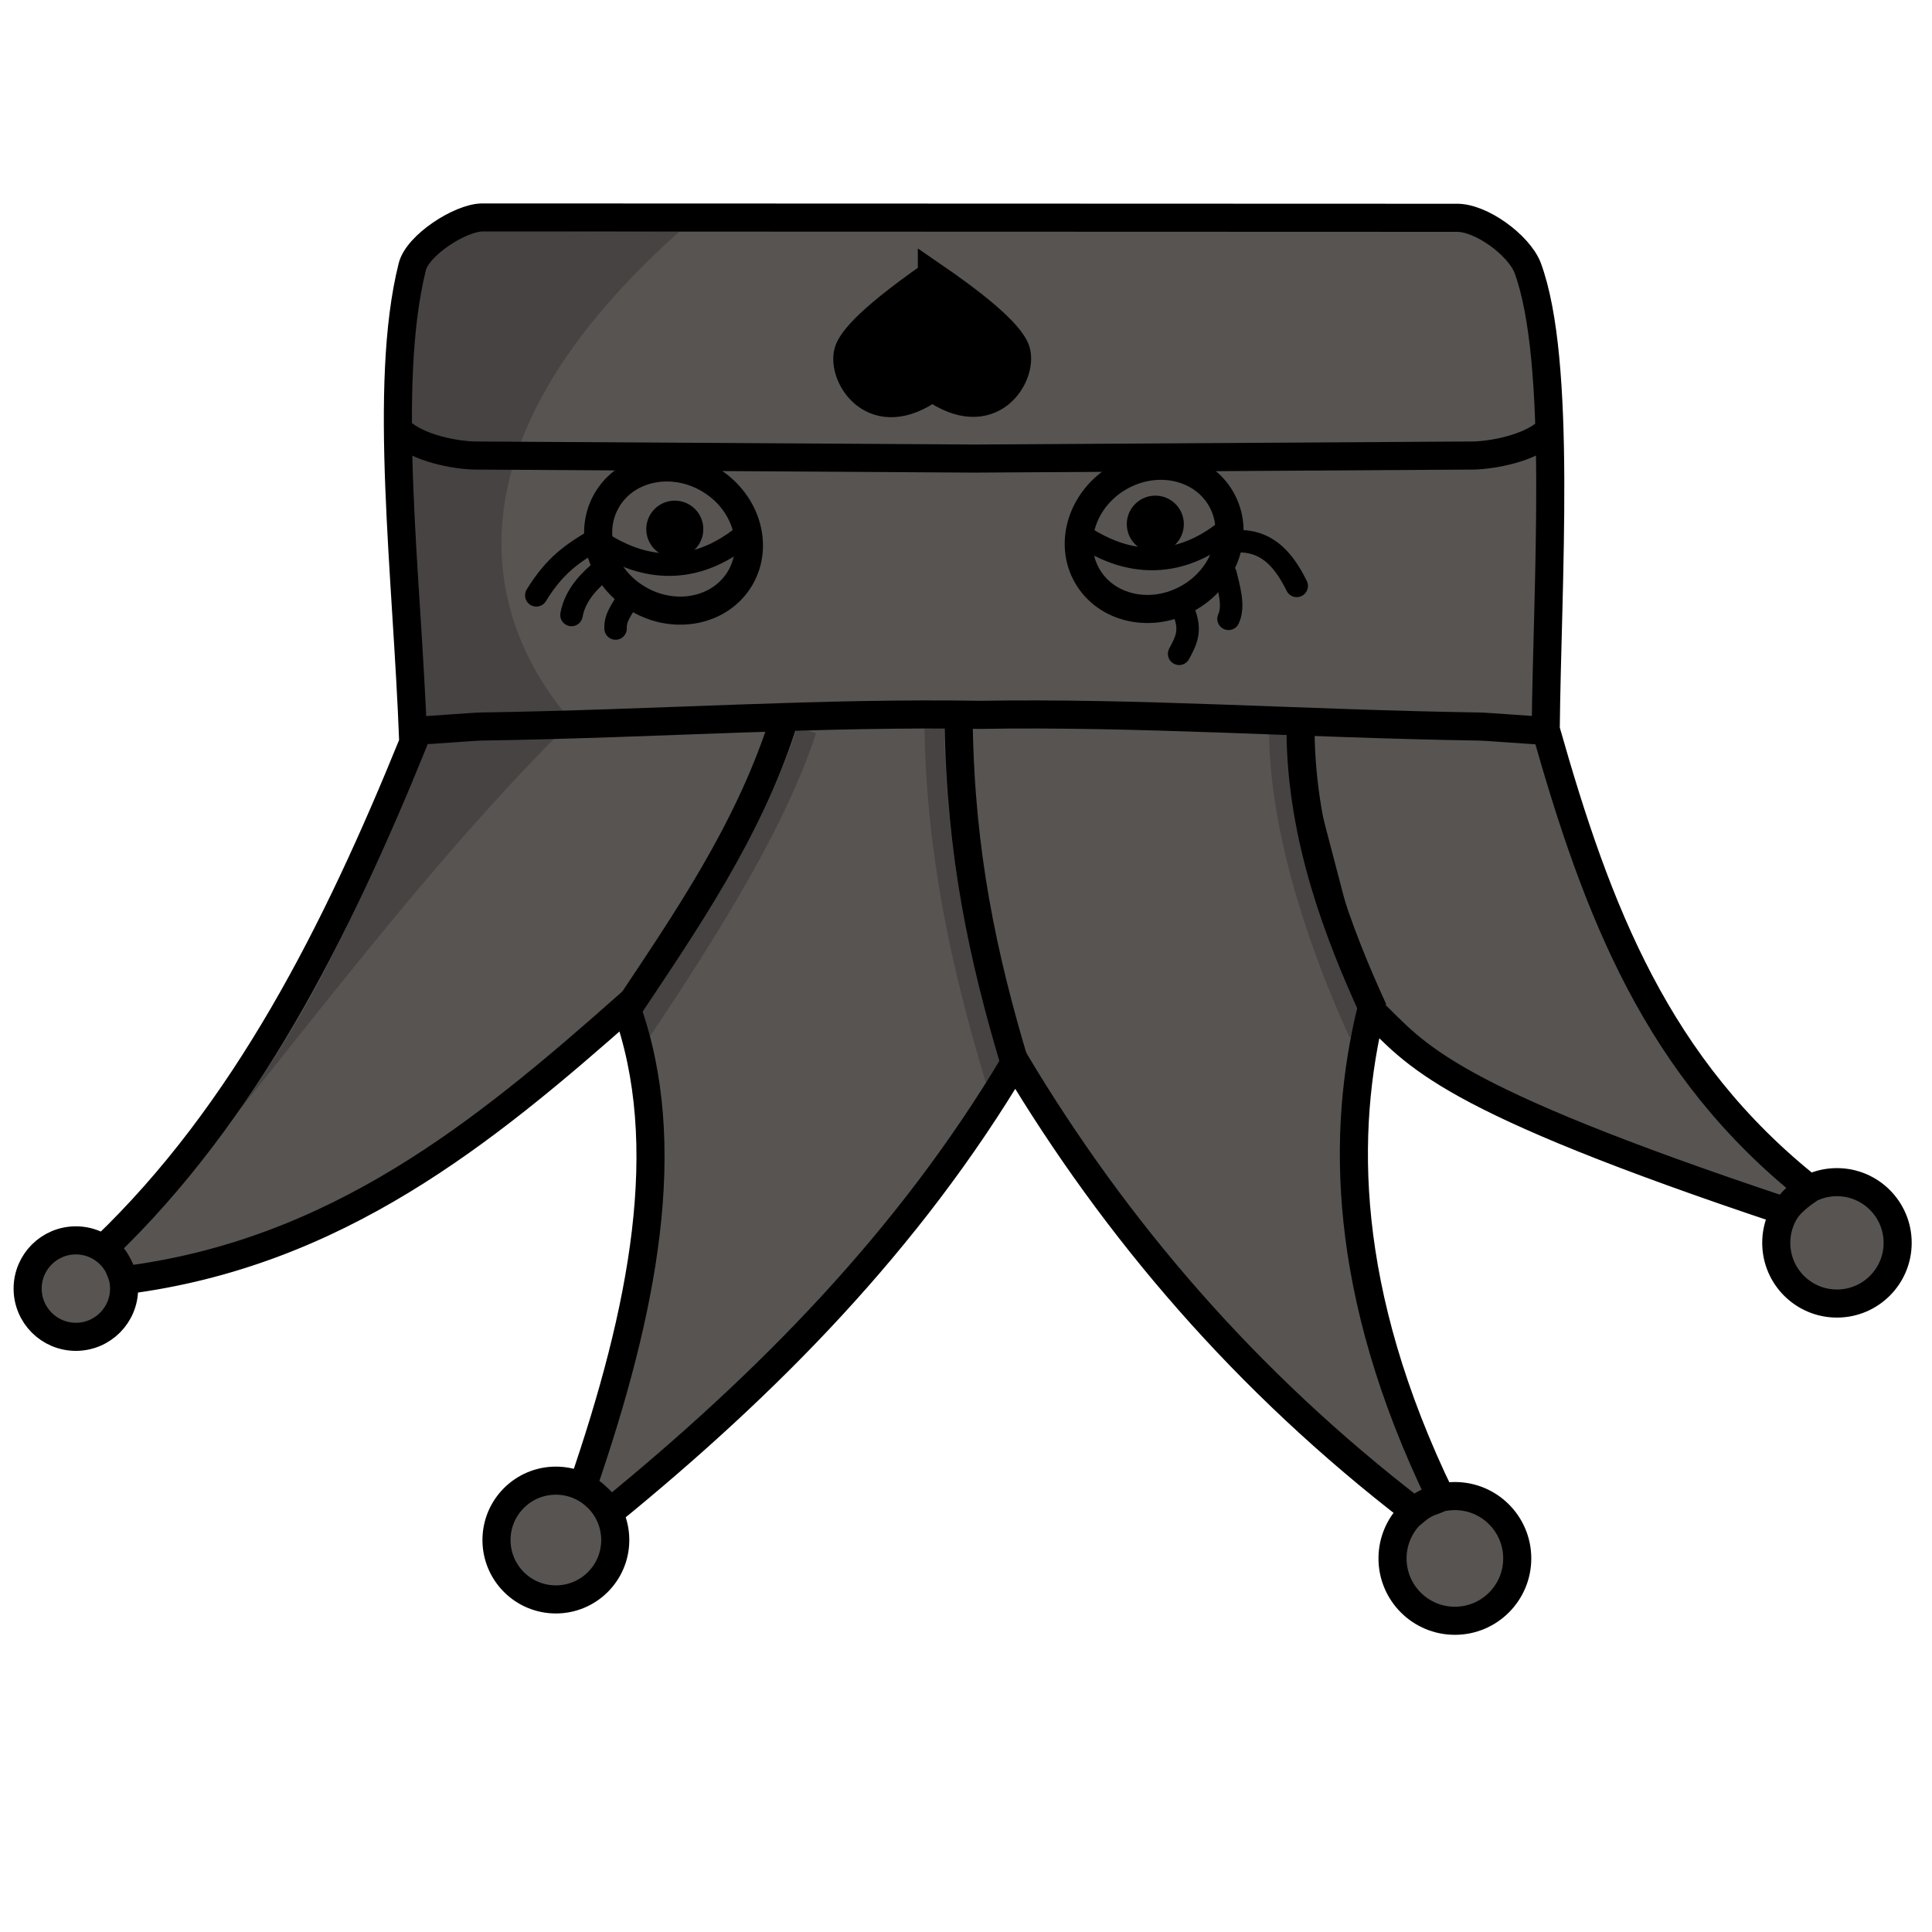
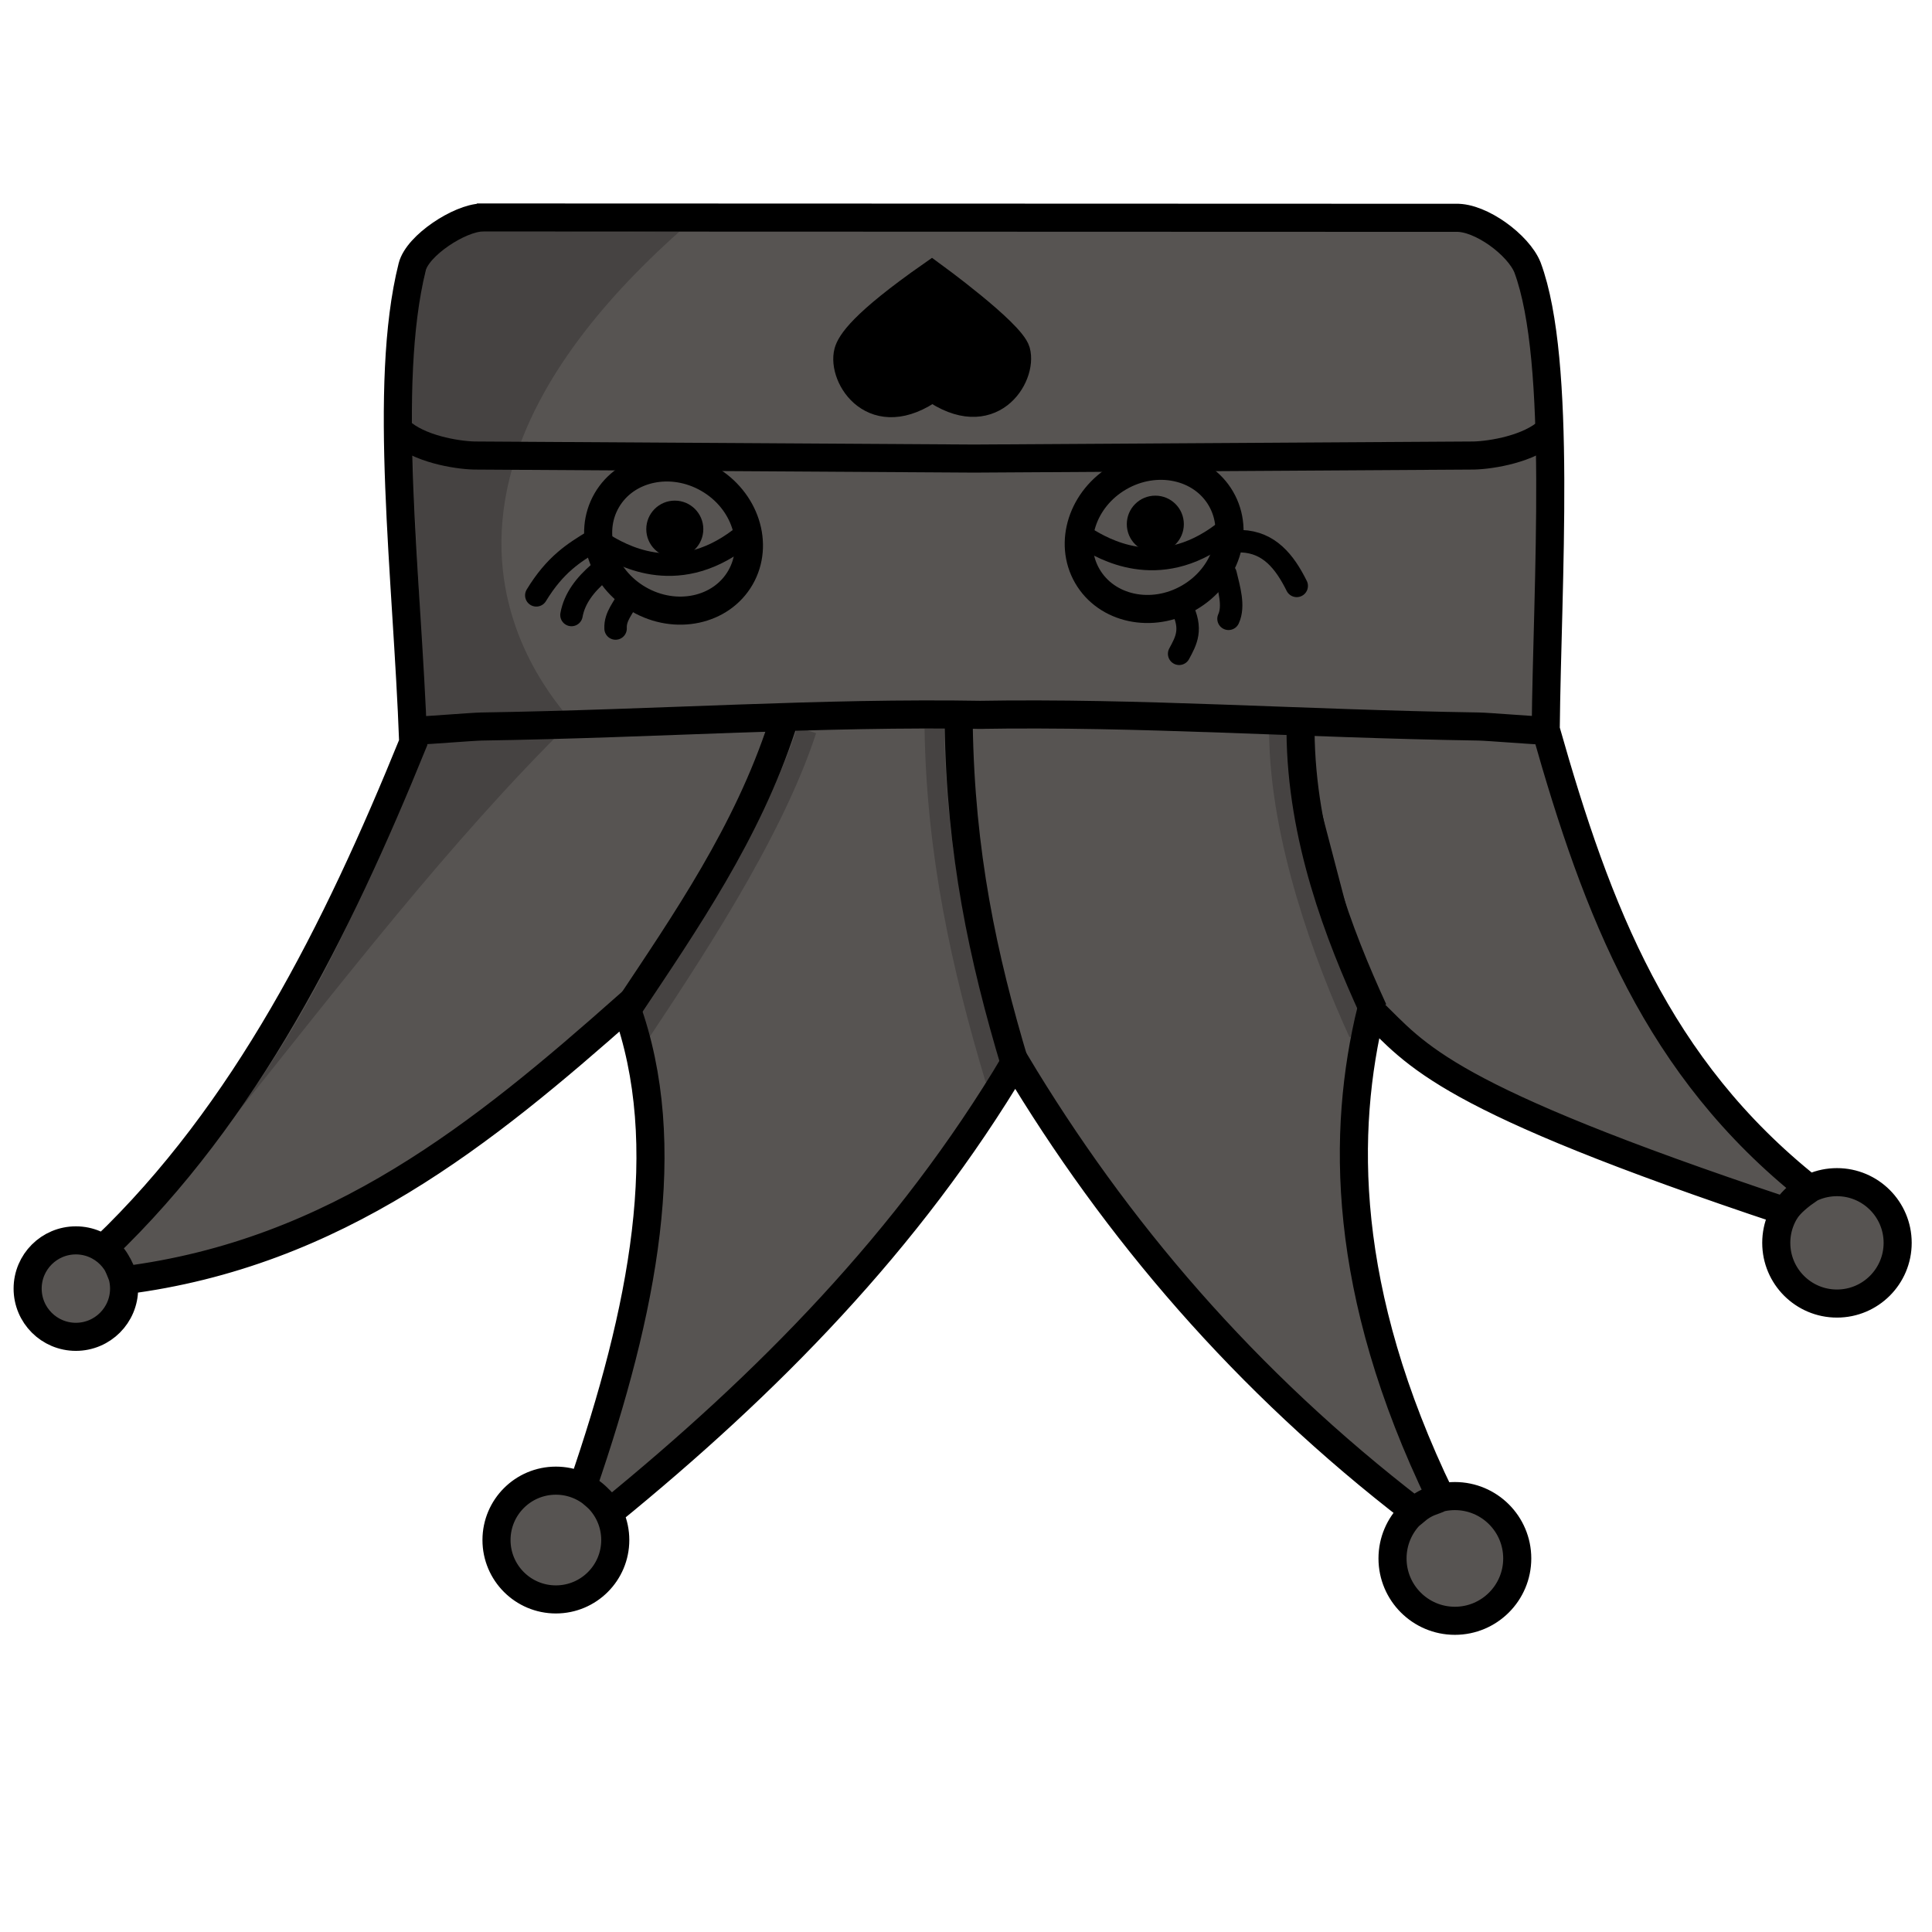
- <svg xmlns="http://www.w3.org/2000/svg" version="1.1" id="svg1" width="688" height="688" viewBox="0 0 688 688">
-   <defs id="defs1">
-     <linearGradient id="swatch6">
-       <stop style="stop-color:#000000;stop-opacity:1;" offset="0" id="stop6" />
-     </linearGradient>
-   </defs>
-   <g id="g1">
-     <path id="path21" style="display:inline;fill:#575452;fill-opacity:1;stroke:none;stroke-width:10;stroke-dasharray:none;stroke-opacity:1" d="m 42.191,458.88 c 0,9.485 -7.689,17.174 -17.174,17.174 -9.485,0 -17.174,-7.689 -17.174,-17.174 0,-9.485 7.689,-17.174 17.174,-17.174 9.485,0 17.174,7.689 17.174,17.174 z m 174.907,89.54 c 0,11.679 -9.468,21.147 -21.147,21.147 -11.679,0 -21.147,-9.468 -21.147,-21.147 0,-11.679 9.468,-21.147 21.147,-21.147 11.679,0 21.147,9.468 21.147,21.147 z M 673.769,442.589 c 0,11.938 -9.677,21.615 -21.615,21.615 -11.938,0 -21.615,-9.677 -21.615,-21.615 0,-11.938 9.677,-21.615 21.615,-21.615 11.938,0 21.615,9.677 21.615,21.615 z M 538.301,554.966 c 0,12.265 -9.943,22.207 -22.207,22.207 -12.265,0 -22.207,-9.943 -22.207,-22.207 0,-12.265 9.943,-22.207 22.207,-22.207 12.265,0 22.207,9.943 22.207,22.207 z M 169.591,77.443 l 346.871,0.117 c 8.842,-0.294 22.284,9.668 25.498,17.686 12.448,33.498 6.982,112.683 6.487,164.516 18.388,64.926 39.677,120.461 93.929,163.557 -3.613,2.512 -6.853,5.106 -8.703,8.01 -121.918,-40.653 -130.939,-55.369 -147.406,-71.569 -10.388,42.773 -10.865,99.776 24.872,173.514 -2.894,1.486 -5.066,1.296 -9.403,4.947 C 441.436,491.888 395.281,437.842 359.536,378.118 c -37.911,63.749 -88.493,114.828 -144.496,160.485 -1.286,-2.846 -4.85,-6.072 -9.475,-9.475 21.422,-62.389 33.212,-121.504 15.397,-170.553 -50.432,44.6 -103.096,87.76 -178.706,97.33 -1.698,-3.727 -2.315,-7.663 -7.28,-11.389 50.504,-48.293 82.922,-112.992 110.184,-180.1 -2.156,-59.167 -10.956,-127.076 -0.334,-169.431 1.918,-7.649 16.872,-17.36 24.764,-17.542 z" />
-     <path style="display:inline;fill:#464342;fill-opacity:1;stroke:none;stroke-width:8;stroke-linecap:round;stroke-dasharray:none;stroke-opacity:1" d="M 241.957,82.467 C 117.374,193.538 217.42,266.128 202.883,257.529 160.192,299.565 120.676,351.229 82.284,399.065 113.953,356.467 134.433,309.873 150.539,261.716 c 0.993,-54.269 -10.072,-125.382 1.295,-165.779 1.093,-4.217 12.941,-13.384 18.976,-13.417 21.766,-0.119 51.307,0.306 71.146,-0.054 z" id="path18" />
-     <path id="path16" style="display:inline;fill:#000000;fill-opacity:1;stroke:#000000;stroke-width:10;stroke-dasharray:none;stroke-opacity:1" d="m 331.845,97.96 c -24.94,17.42 -28.93,24.296 -29.805,27.375 -2.386,8.896 9.277,27.588 29.963,12.611 20.806,14.814 32.322,-3.974 29.865,-12.852 -1.968,-6.72 -16.529,-17.886 -30.023,-27.135 z" />
-     <g id="g27" style="display:inline">
-       <path style="display:inline;fill:none;stroke:#464342;stroke-width:7;stroke-dasharray:none;stroke-opacity:1" d="m 455.429,260.684 c 0.291,37.943 15.988,80.251 28.331,107.237" id="path23" />
-       <path style="fill:#000000;stroke:#000000;stroke-width:10;stroke-dasharray:none;stroke-opacity:1" d="m 463.133,260.46 c 0.291,37.943 13.619,72.256 25.962,99.243" id="path3" />
+ <svg xmlns="http://www.w3.org/2000/svg" width="688" height="688" version="1.1" viewBox="0 0 688 688">
+   <path d="m42.191 458.88c0 9.485-7.689 17.174-17.174 17.174s-17.174-7.689-17.174-17.174 7.689-17.174 17.174-17.174 17.174 7.689 17.174 17.174zm174.91 89.54c0 11.679-9.468 21.147-21.147 21.147s-21.147-9.468-21.147-21.147 9.468-21.147 21.147-21.147 21.147 9.468 21.147 21.147zm456.67-105.83c0 11.938-9.677 21.615-21.615 21.615s-21.615-9.677-21.615-21.615c0-11.938 9.677-21.615 21.615-21.615 11.938 0 21.615 9.677 21.615 21.615zm-135.47 112.38c0 12.265-9.943 22.207-22.207 22.207s-22.207-9.943-22.207-22.207 9.943-22.207 22.207-22.207 22.207 9.943 22.207 22.207zm-368.71-477.52 346.87 0.117c8.842-0.294 22.284 9.668 25.498 17.686 12.448 33.498 6.982 112.68 6.487 164.52 18.388 64.926 39.677 120.46 93.929 163.56-3.613 2.512-6.853 5.106-8.703 8.009-121.92-40.653-130.94-55.369-147.41-71.569-10.388 42.773-10.865 99.776 24.872 173.51-2.894 1.486-5.066 1.296-9.403 4.947-60.299-46.332-106.45-100.38-142.2-160.1-37.911 63.749-88.493 114.83-144.5 160.49-1.286-2.846-4.85-6.072-9.475-9.475 21.422-62.389 33.212-121.5 15.397-170.55-50.432 44.6-103.1 87.76-178.71 97.33-1.698-3.727-2.315-7.663-7.28-11.389 50.504-48.293 82.922-112.99 110.18-180.1-2.156-59.167-10.956-127.08-0.334-169.43 1.918-7.649 16.872-17.36 24.764-17.542z" fill="#575452" />
+   <path d="m241.96 82.467c-124.58 111.07-24.537 183.66-39.074 175.06-42.69 42.036-82.206 93.7-120.6 141.54 31.669-42.598 52.149-89.192 68.256-137.35 0.993-54.269-10.072-125.38 1.295-165.78 1.093-4.217 12.941-13.384 18.976-13.417 21.766-0.119 51.307 0.306 71.146-0.054z" fill="#464342" />
+   <path d="m331.84 97.96c-24.94 17.42-28.93 24.296-29.805 27.375-2.386 8.896 9.277 27.588 29.963 12.611 20.806 14.814 32.322-3.974 29.865-12.852-1.968-6.72-30.023-27.134-30.023-27.134z" stroke="#000" stroke-width="10" />
+   <path d="m455.43 260.68c0.291 37.943 15.988 80.251 28.331 107.24" fill="none" stroke="#464342" stroke-width="7" />
+   <path d="m463.13 260.46c0.291 37.943 13.619 72.256 25.962 99.243" stroke="#000" stroke-width="10" />
+   <path d="m332.74 259.4c0.679 44.501 9.518 84.69 21.615 124.95" fill="none" stroke="#464342" stroke-width="7" />
+   <path d="m341.4 257.9c0.699 45.819 8.484 82.621 20.135 121.4" stroke="#000" stroke-width="10" />
+   <g transform="translate(-28.056 1.675)">
+     <path transform="translate(28.056 -1.675)" d="m287.29 260.02c-12.363 37.884-42.212 82.247-62.274 112.43" fill="none" stroke="#464342" stroke-width="7" />
+     <path transform="translate(28.056 -1.675)" d="m278.49 258.59c-12.363 37.884-34.513 69.885-54.575 100.07" stroke="#000" stroke-width="10" />
+   </g>
+   <path d="m143.64 154.63c7.527 5.808 20.761 7.668 26.278 7.591l176.94 1.079 176.94-1.079c5.517 0.078 18.752-1.783 26.278-7.591" fill="none" stroke="#000" stroke-width="10" />
+   <path transform="matrix(1 0 0 -1 1.12e-5 516.55)" d="m149.23 256.42c3.079 0.054 19.149 1.361 22.248 1.41 64.118 1.003 120.43 5.157 178.8 4.142m198.61-5.552c-3.079 0.054-19.149 1.361-22.248 1.41-64.118 1.003-120.43 5.157-178.8 4.142" stroke="#000" stroke-width="10" />
+   <g fill="none" stroke="#000">
+     <ellipse transform="rotate(-30)" cx="260.25" cy="371.23" rx="27.495" ry="24.788" stroke-width="10" />
+     <path d="m435.39 189.9c-23.183 17.612-43.123 4.971-48.156 2.094" stroke-width="8" />
+     <g stroke-linecap="round" stroke-width="8">
+       <path d="m461.77 208.64c-4.309-8.681-9.831-15.544-19.681-15.912" />
+       <path d="m436.44 204.45c1.206 5.1 3.158 11.321 1.047 15.912" />
+       <path d="m420.74 216.07c4.046 7.99 1.691 12.047-0.837 16.75" />
    </g>
-     <g id="g21" style="display:inline">
-       <path style="fill:none;fill-opacity:1;stroke:#464342;stroke-width:7;stroke-dasharray:none;stroke-opacity:1" d="m 332.739,259.404 c 0.679,44.501 9.519,84.69 21.615,124.953" id="path19" />
-       <path style="fill:#000000;stroke:#000000;stroke-width:10;stroke-dasharray:none;stroke-opacity:1" d="m 341.401,257.902 c 0.699,45.819 8.484,82.621 20.135,121.4" id="path5" />
+   </g>
+   <circle cx="411.42" cy="186.66" r="10.155" />
+   <g stroke="#000">
+     <ellipse transform="matrix(-.86603 -.5 -.5 .86603 0 0)" cx="-303.7" cy="46.314" rx="27.495" ry="24.788" fill="none" stroke-width="10" />
+     <path d="m263.39 191.9c-23.183 17.612-43.123 4.971-48.156 2.094" fill="none" stroke-width="8" />
+     <g stroke-linecap="round" stroke-width="8">
+       <path d="m211.12 192.76c-6.712 4.09-13.423 8.217-20.135 19.246" />
+       <path d="m213.35 203.93c-4.978 4.298-8.758 9.108-9.841 15.075" />
+       <path d="m223.61 212.93c-1.444 3.526-4.606 6.365-4.397 10.887" />
    </g>
-     <g id="g22" transform="translate(-28.05599,1.674999)" style="display:inline;stroke:#464342;stroke-opacity:1">
-       <path style="display:inline;fill:none;stroke:#464342;stroke-width:7;stroke-linecap:butt;stroke-dasharray:none;stroke-opacity:1" d="m 287.287,260.016 c -12.363,37.884 -42.212,82.247 -62.273,112.433" id="path27" transform="translate(28.05599,-1.674999)" />
-       <path style="display:inline;fill:#000000;stroke:#000000;stroke-width:10;stroke-linecap:butt;stroke-dasharray:none;stroke-opacity:1" d="m 278.492,258.586 c -12.363,37.884 -34.513,69.885 -54.575,100.071" id="path25" transform="translate(28.056,-1.674985)" />
-     </g>
-     <path style="display:inline;fill:none;stroke:#000000;stroke-width:10;stroke-dasharray:none;stroke-opacity:1" d="m 143.637,154.629 c 7.527,5.808 20.761,7.668 26.278,7.591 l 176.938,1.079 176.938,-1.079 c 5.517,0.078 18.752,-1.783 26.278,-7.591" id="path4" />
-     <path style="display:inline;fill:#000000;stroke:#000000;stroke-width:10;stroke-dasharray:none;stroke-opacity:1" d="m 149.234,256.421 c 3.079,0.054 19.149,1.361 22.248,1.41 64.118,1.003 120.426,5.157 178.803,4.142 m 198.607,-5.552 c -3.079,0.054 -19.149,1.361 -22.248,1.41 -64.118,1.003 -120.426,5.157 -178.803,4.142" id="path2" transform="matrix(1,0,0,-1,1.12e-5,516.5538)" />
-     <g id="g17" style="display:inline">
-       <ellipse style="display:inline;fill:none;stroke:#000000;stroke-width:10;stroke-dasharray:none;stroke-opacity:1" id="path7" cx="260.252" cy="371.228" rx="27.495" ry="24.788" transform="rotate(-30)" />
-       <path style="fill:none;stroke:#000000;stroke-width:8;stroke-linecap:butt;stroke-dasharray:none;stroke-opacity:1" d="m 435.391,189.901 c -23.183,17.612 -43.123,4.971 -48.156,2.094" id="path13" />
-       <path style="display:inline;fill:none;stroke:#000000;stroke-width:8;stroke-linecap:round;stroke-dasharray:none;stroke-opacity:1" d="m 461.772,208.64 c -4.309,-8.681 -9.83,-15.544 -19.681,-15.912" id="path8" />
-       <path style="display:inline;fill:none;stroke:#000000;stroke-width:8;stroke-linecap:round;stroke-dasharray:none;stroke-opacity:1" d="m 436.438,204.453 c 1.206,5.1 3.158,11.321 1.047,15.912" id="path11" />
-       <path style="display:inline;fill:none;stroke:#000000;stroke-width:8;stroke-linecap:round;stroke-dasharray:none;stroke-opacity:1" d="m 420.735,216.073 c 4.046,7.99 1.691,12.047 -0.837,16.75" id="path12" />
-       <circle style="fill:#000000;fill-opacity:1;stroke:none;stroke-width:8;stroke-linecap:butt;stroke-dasharray:none;stroke-opacity:1" id="path15" cx="411.418" cy="186.656" r="10.155" />
-     </g>
-     <g id="g18" style="display:inline">
-       <ellipse style="display:inline;fill:none;stroke:#000000;stroke-width:10;stroke-dasharray:none;stroke-opacity:1" id="ellipse1" cx="-303.7" cy="46.314" rx="27.495" ry="24.788" transform="matrix(-0.8660254,-0.5,-0.5,0.8660254,0,0)" />
-       <path style="fill:none;stroke:#000000;stroke-width:8;stroke-linecap:butt;stroke-dasharray:none;stroke-opacity:1" d="m 263.391,191.901 c -23.183,17.612 -43.123,4.971 -48.156,2.094" id="path17" />
-       <path style="fill:#000000;stroke:#000000;stroke-width:8;stroke-linecap:round;stroke-dasharray:none;stroke-opacity:1" d="m 211.118,192.76 c -6.712,4.09 -13.423,8.217 -20.135,19.246" id="path1" />
-       <path style="fill:#000000;stroke:#000000;stroke-width:8;stroke-linecap:round;stroke-dasharray:none;stroke-opacity:1" d="m 213.351,203.929 c -4.978,4.298 -8.758,9.108 -9.841,15.075" id="path9" />
-       <path style="fill:#000000;stroke:#000000;stroke-width:8;stroke-linecap:round;stroke-dasharray:none;stroke-opacity:1" d="m 223.61,212.932 c -1.444,3.526 -4.606,6.365 -4.397,10.887" id="path10" />
-       <circle style="fill:#000000;fill-opacity:1;stroke:none;stroke-width:8;stroke-linecap:butt;stroke-dasharray:none;stroke-opacity:1" id="circle10" cx="240.301" cy="188.433" r="10.155" />
-     </g>
-     <path id="path20" style="display:inline;fill:none;fill-opacity:1;stroke:#000000;stroke-width:10;stroke-dasharray:none;stroke-opacity:1" d="m 44.191,458.88 c 0,9.485 -7.689,17.174 -17.174,17.174 -9.485,0 -17.174,-7.689 -17.174,-17.174 0,-9.485 7.689,-17.174 17.174,-17.174 9.485,0 17.174,7.689 17.174,17.174 z m 174.907,89.54 c 0,11.679 -9.468,21.147 -21.147,21.147 -11.679,0 -21.147,-9.468 -21.147,-21.147 0,-11.679 9.468,-21.147 21.147,-21.147 11.679,0 21.147,9.468 21.147,21.147 z M 675.769,442.589 c 0,11.938 -9.677,21.615 -21.615,21.615 -11.938,0 -21.615,-9.677 -21.615,-21.615 0,-11.938 9.677,-21.615 21.615,-21.615 11.938,0 21.615,9.677 21.615,21.615 z M 540.301,554.966 c 0,12.265 -9.943,22.207 -22.207,22.207 -12.265,0 -22.207,-9.943 -22.207,-22.207 0,-12.265 9.943,-22.207 22.207,-22.207 12.265,0 22.207,9.943 22.207,22.207 z M 171.591,77.443 l 346.871,0.117 c 8.842,-0.294 22.284,9.668 25.498,17.686 12.448,33.498 6.982,112.683 6.487,164.516 18.388,64.926 39.677,120.461 93.929,163.557 -3.613,2.512 -6.853,5.106 -8.703,8.01 -121.918,-40.653 -130.939,-55.369 -147.406,-71.569 -10.388,42.773 -10.865,99.776 24.872,173.514 -2.894,1.486 -5.066,1.296 -9.403,4.947 C 443.436,491.888 397.281,437.842 361.536,378.118 c -37.911,63.749 -88.493,114.828 -144.496,160.485 -1.286,-2.846 -4.85,-6.072 -9.475,-9.475 21.422,-62.389 33.212,-121.504 15.397,-170.553 -50.432,44.6 -103.096,87.76 -178.706,97.33 -1.698,-3.727 -2.315,-7.663 -7.28,-11.389 50.504,-48.293 82.922,-112.992 110.184,-180.1 -2.156,-59.167 -10.956,-127.076 -0.334,-169.431 1.918,-7.649 16.872,-17.36 24.764,-17.542 z" />
  </g>
+   <circle cx="240.3" cy="188.43" r="10.155" />
+   <path d="m44.191 458.88c0 9.485-7.689 17.174-17.174 17.174s-17.174-7.689-17.174-17.174 7.689-17.174 17.174-17.174 17.174 7.689 17.174 17.174zm174.91 89.54c0 11.679-9.468 21.147-21.147 21.147s-21.147-9.468-21.147-21.147 9.468-21.147 21.147-21.147 21.147 9.468 21.147 21.147zm456.67-105.83c0 11.938-9.677 21.615-21.615 21.615s-21.615-9.677-21.615-21.615c0-11.938 9.677-21.615 21.615-21.615 11.938 0 21.615 9.677 21.615 21.615zm-135.47 112.38c0 12.265-9.943 22.207-22.207 22.207s-22.207-9.943-22.207-22.207 9.943-22.207 22.207-22.207 22.207 9.943 22.207 22.207zm-368.71-477.52 346.87 0.117c8.842-0.294 22.284 9.668 25.498 17.686 12.448 33.498 6.982 112.68 6.487 164.52 18.388 64.926 39.677 120.46 93.929 163.56-3.613 2.512-6.853 5.106-8.703 8.009-121.92-40.653-130.94-55.369-147.41-71.569-10.388 42.773-10.865 99.776 24.872 173.51-2.894 1.486-5.066 1.296-9.403 4.947-60.299-46.332-106.45-100.38-142.2-160.1-37.911 63.749-88.493 114.83-144.5 160.49-1.286-2.846-4.85-6.072-9.475-9.475 21.422-62.389 33.212-121.5 15.397-170.55-50.432 44.6-103.1 87.76-178.71 97.33-1.698-3.727-2.315-7.663-7.28-11.389 50.504-48.293 82.922-112.99 110.18-180.1-2.156-59.167-10.956-127.08-0.334-169.43 1.918-7.649 16.872-17.36 24.764-17.542z" fill="none" stroke="#000" stroke-width="10" />
</svg>
